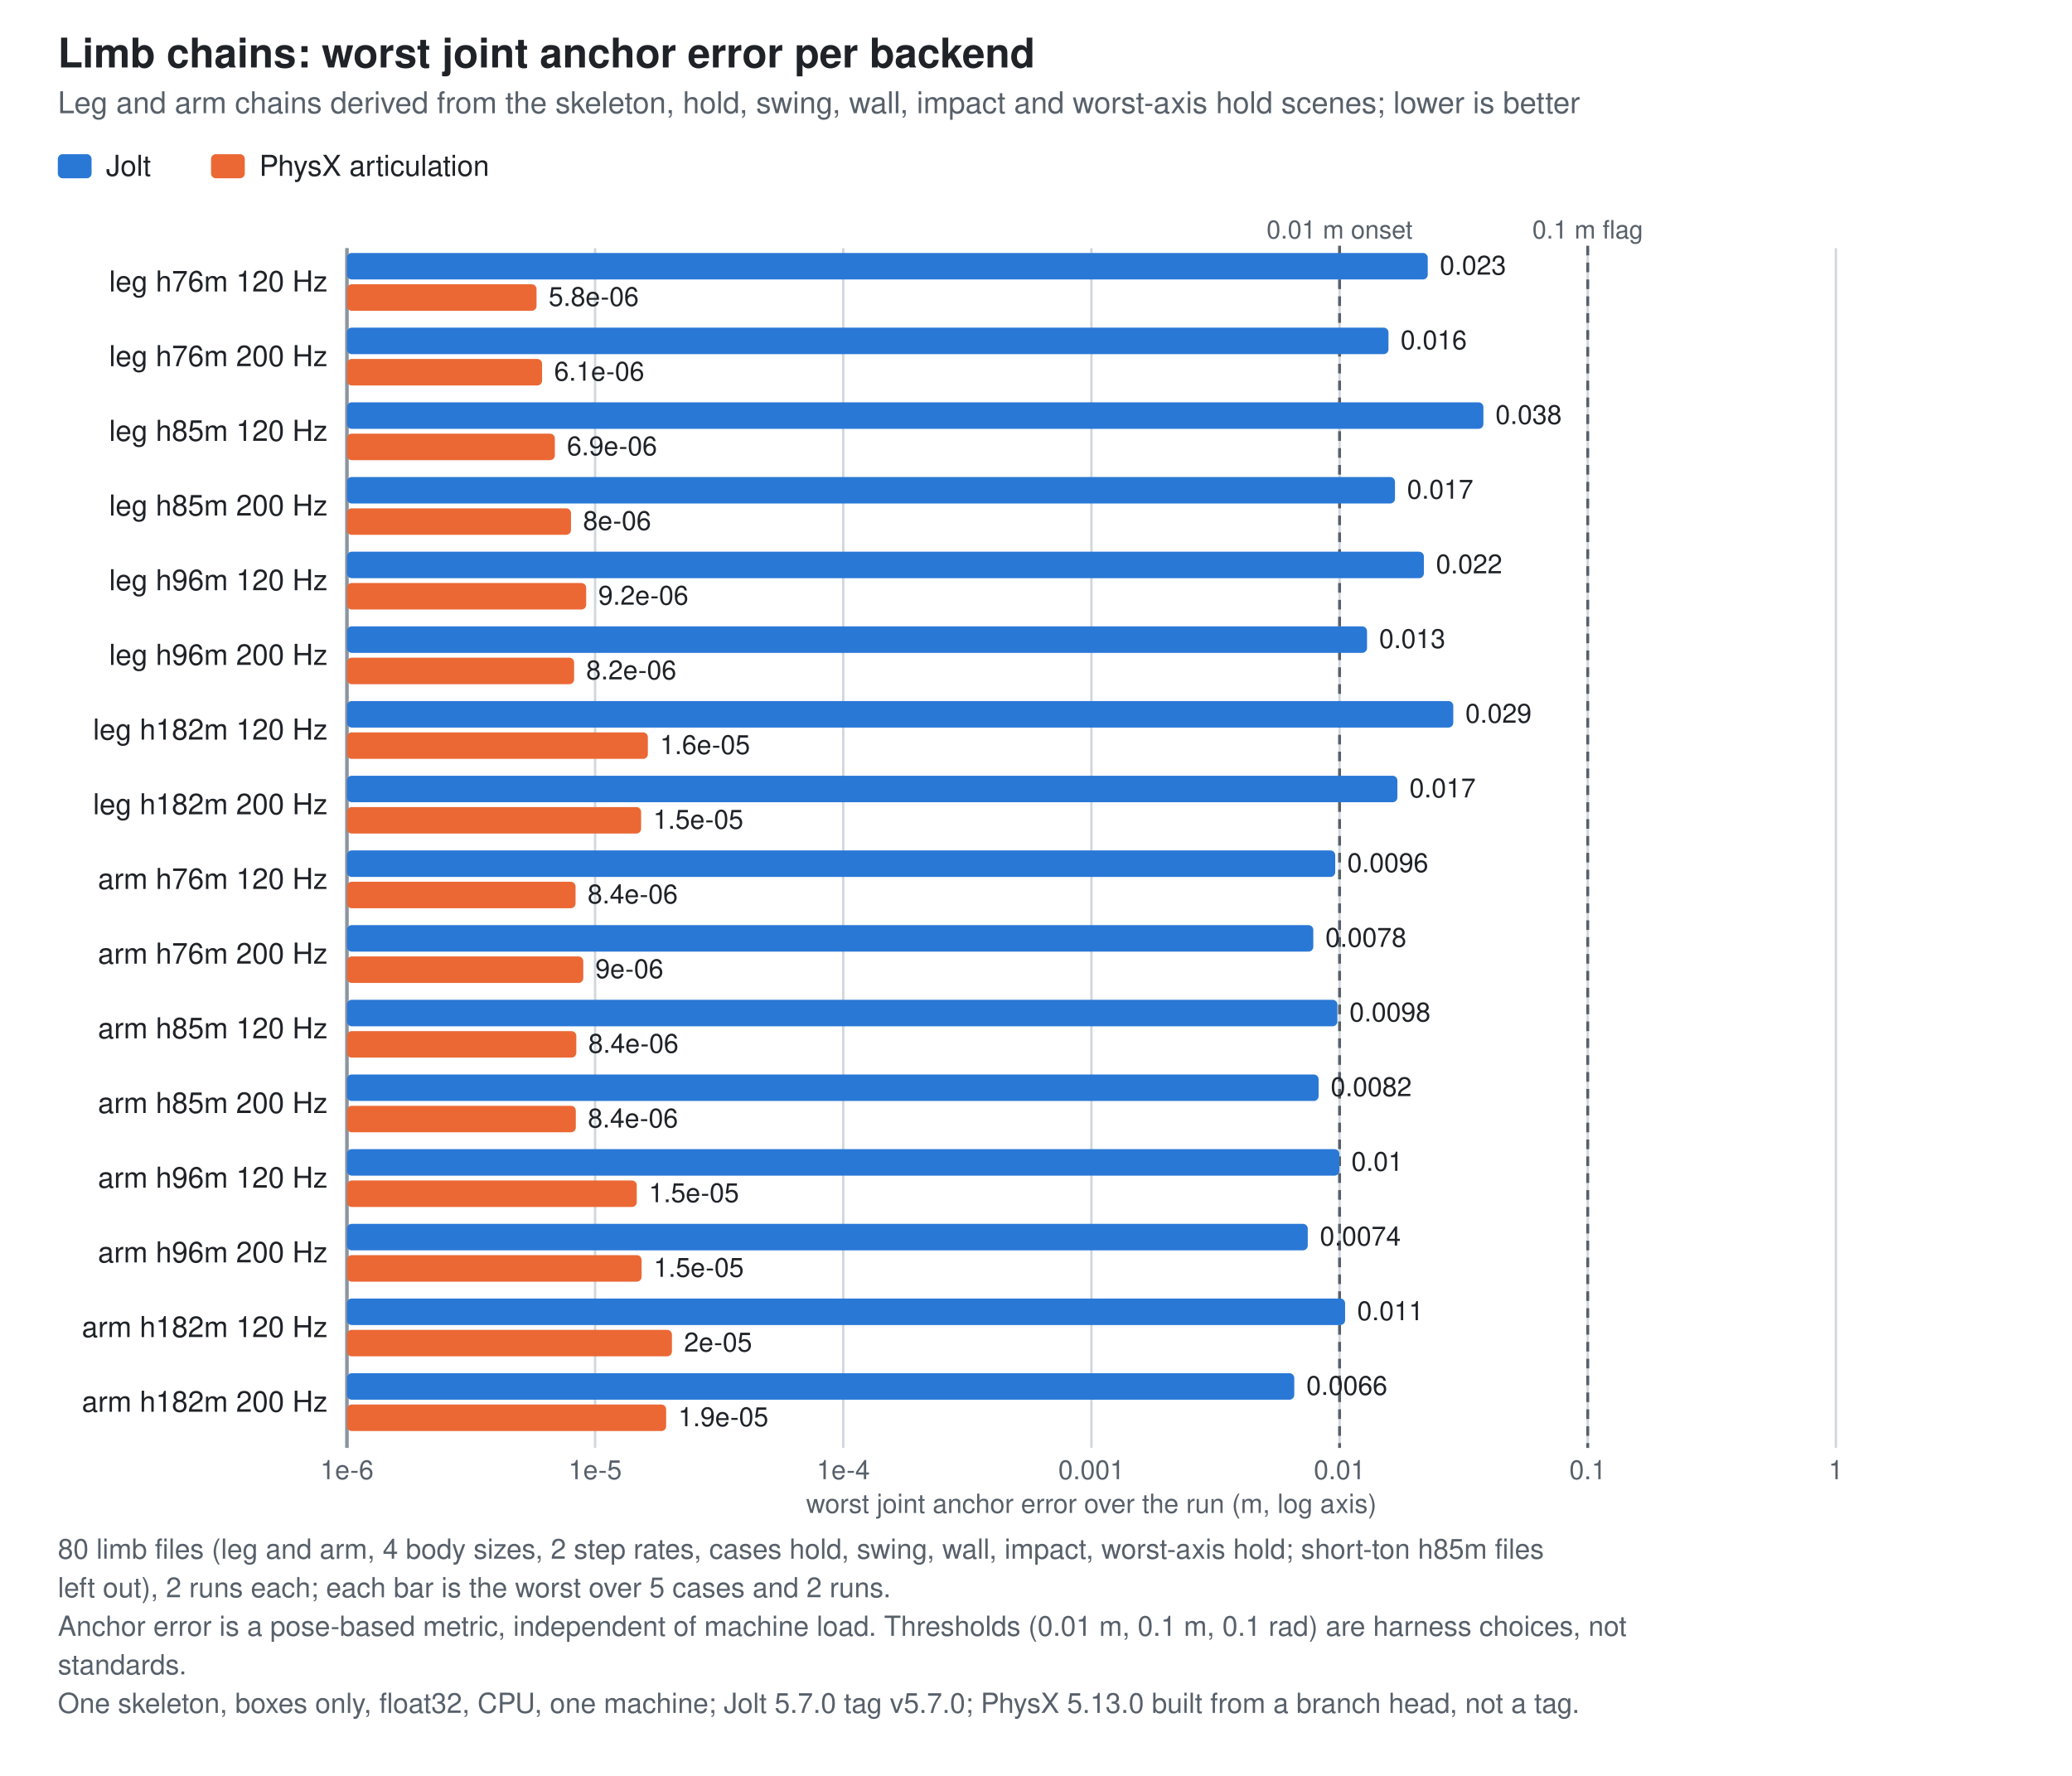
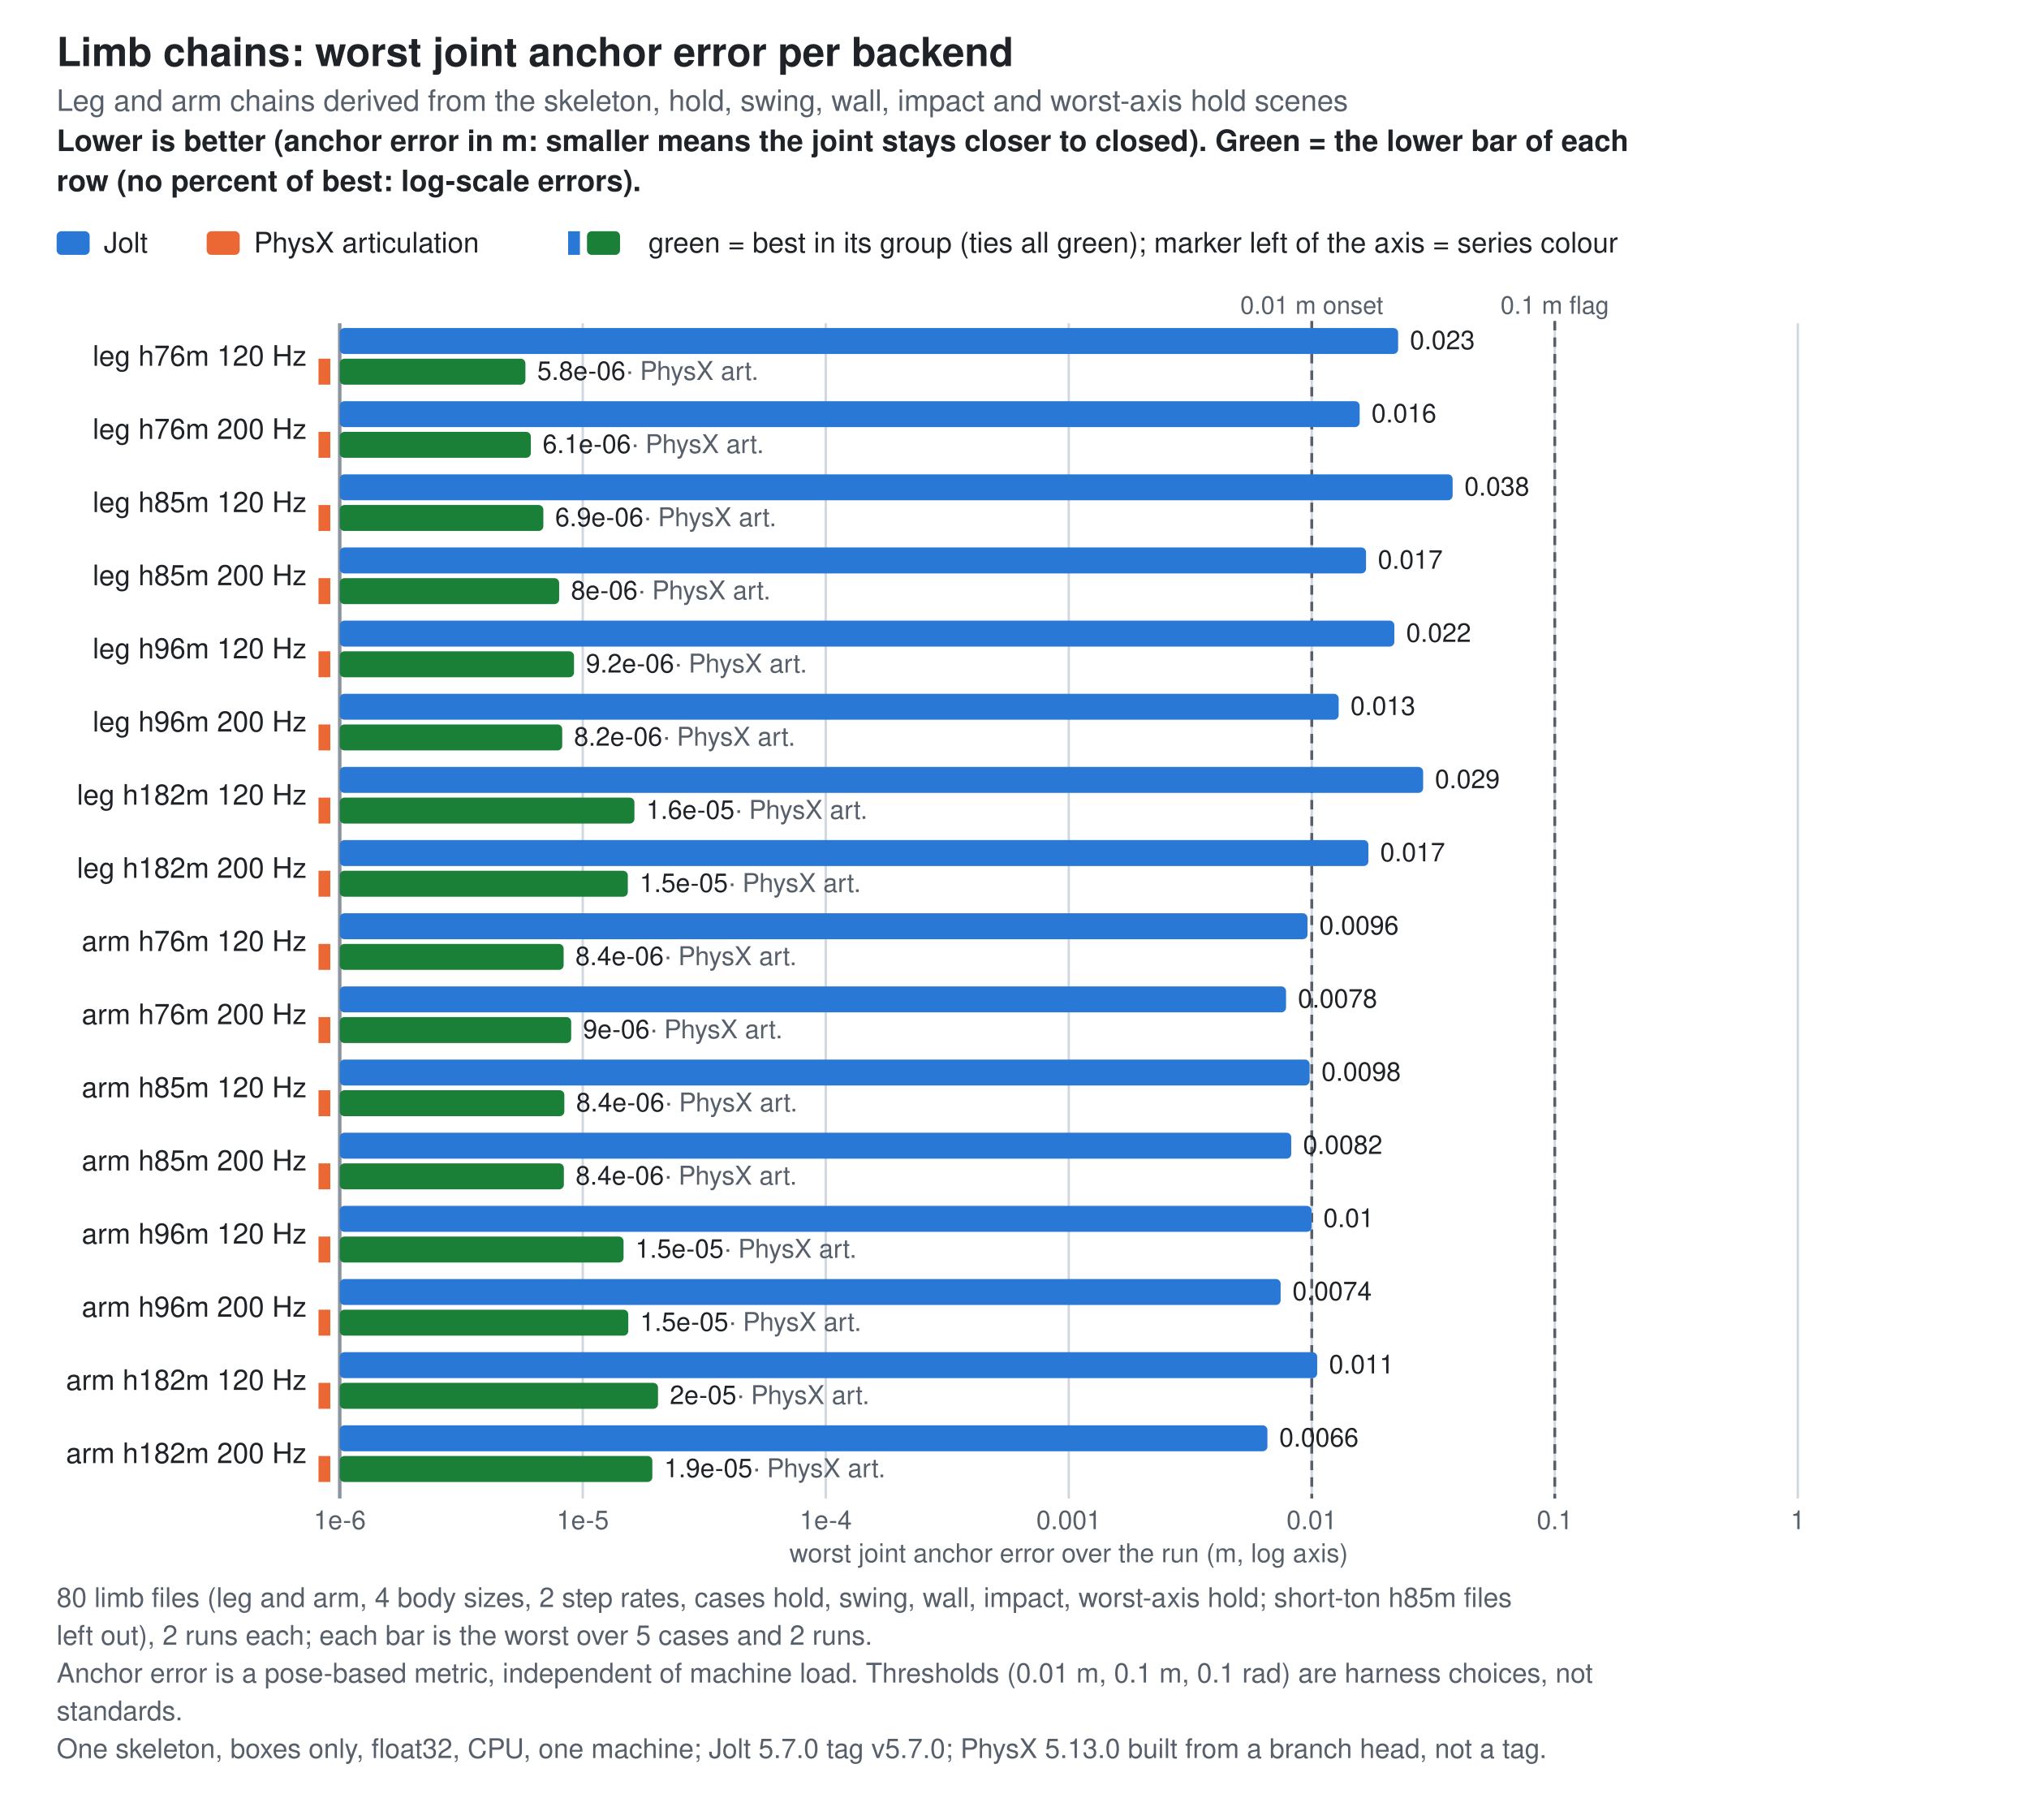
- <svg xmlns="http://www.w3.org/2000/svg" width="860" height="737" viewBox="0 0 860 737" font-family="Segoe UI, Helvetica, Arial, sans-serif" role="img" aria-labelledby="t d">
-   <style>.t{fill:#1f2328}.m{fill:#57606a}.ax{stroke:#8c959f}.g{stroke:#d0d7de}.f{stroke:#57606a;stroke-dasharray:4 3}.ring{fill:none;stroke:#1f2328;stroke-width:2}.s1{fill:#2a78d6}.s2{fill:#eb6834}.s3{fill:#1baf7a}@media (prefers-color-scheme:dark){.t{fill:#e6edf3}.m{fill:#9198a1}.ax{stroke:#6e7681}.g{stroke:#30363d}.f{stroke:#9198a1}.ring{stroke:#e6edf3}.s1{fill:#3987e5}.s2{fill:#d95926}.s3{fill:#199e70}}</style>
+ <svg xmlns="http://www.w3.org/2000/svg" width="860" height="771" viewBox="0 0 860 771" font-family="Segoe UI, Helvetica, Arial, sans-serif" role="img" aria-labelledby="t d">
+   <style>.t{fill:#1f2328}.m{fill:#57606a}.ax{stroke:#8c959f}.g{stroke:#d0d7de}.f{stroke:#57606a;stroke-dasharray:4 3}.ring{fill:none;stroke:#1f2328;stroke-width:2}.s1{fill:#2a78d6}.s2{fill:#eb6834}.s3{fill:#1baf7a}.best{fill:#1a7f37}@media (prefers-color-scheme:dark){.t{fill:#e6edf3}.m{fill:#9198a1}.ax{stroke:#6e7681}.g{stroke:#30363d}.f{stroke:#9198a1}.ring{stroke:#e6edf3}.s1{fill:#3987e5}.s2{fill:#d95926}.s3{fill:#199e70}.best{fill:#3fb950}}</style>
  <defs>
    <pattern id="hs1" width="6" height="6" patternUnits="userSpaceOnUse" patternTransform="rotate(45)">
      <rect width="6" height="6" class="s1" fill-opacity=".35" />
      <rect width="3" height="6" class="s1" />
    </pattern>
  </defs>
  <text x="24" y="28" font-size="17" font-weight="600" class="t">Limb chains: worst joint anchor error per backend</text>
-   <text x="24" y="47" font-size="12.5" class="m">Leg and arm chains derived from the skeleton, hold, swing, wall, impact and worst-axis hold scenes; lower is better</text>
-   <rect x="24" y="64" width="14" height="10" rx="2" class="s1" />
-   <text x="44" y="73" font-size="12" class="t">Jolt</text>
-   <rect x="87.6" y="64" width="14" height="10" rx="2" class="s2" />
-   <text x="107.6" y="73" font-size="12" class="t">PhysX articulation</text>
-   <g transform="translate(0,89)">
+   <text x="24" y="47" font-size="12.5" class="m">Leg and arm chains derived from the skeleton, hold, swing, wall, impact and worst-axis hold scenes</text>
+   <text x="24" y="64" font-size="12.5" font-weight="600" class="t">Lower is better (anchor error in m: smaller means the joint stays closer to closed). Green = the lower bar of each</text>
+   <text x="24" y="81" font-size="12.5" font-weight="600" class="t">row (no percent of best: log-scale errors).</text>
+   <rect x="24" y="98" width="14" height="10" rx="2" class="s1" />
+   <text x="44" y="107" font-size="12" class="t">Jolt</text>
+   <rect x="87.6" y="98" width="14" height="10" rx="2" class="s2" />
+   <text x="107.6" y="107" font-size="12" class="t">PhysX articulation</text>
+   <rect x="240.8" y="98" width="5" height="10" class="s1" />
+   <rect x="248.8" y="98" width="14" height="10" rx="2" class="best" />
+   <text x="274.8" y="107" font-size="12" class="t">green = best in its group (ties all green); marker left of the axis = series colour</text>
+   <g transform="translate(0,123)">
    <line x1="144.0" y1="14" x2="144.0" y2="512" class="g" stroke-width="1" />
    <text x="144.0" y="525" font-size="11" text-anchor="middle" class="m">1e-6</text>
    <line x1="247.0" y1="14" x2="247.0" y2="512" class="g" stroke-width="1" />
    <text x="247.0" y="525" font-size="11" text-anchor="middle" class="m">1e-5</text>
    <line x1="350.0" y1="14" x2="350.0" y2="512" class="g" stroke-width="1" />
    <text x="350.0" y="525" font-size="11" text-anchor="middle" class="m">1e-4</text>
    <line x1="453.0" y1="14" x2="453.0" y2="512" class="g" stroke-width="1" />
    <text x="453.0" y="525" font-size="11" text-anchor="middle" class="m">0.001</text>
    <line x1="556.0" y1="14" x2="556.0" y2="512" class="g" stroke-width="1" />
    <text x="556.0" y="525" font-size="11" text-anchor="middle" class="m">0.01</text>
    <line x1="659.0" y1="14" x2="659.0" y2="512" class="g" stroke-width="1" />
    <text x="659.0" y="525" font-size="11" text-anchor="middle" class="m">0.1</text>
    <line x1="762.0" y1="14" x2="762.0" y2="512" class="g" stroke-width="1" />
    <text x="762.0" y="525" font-size="11" text-anchor="middle" class="m">1</text>
    <line x1="144.0" y1="14" x2="144.0" y2="512" class="ax" stroke-width="1.5" />
    <line x1="556.0" y1="13" x2="556.0" y2="512" class="f" stroke-width="1.2" />
    <text x="556.0" y="10" font-size="10.5" text-anchor="middle" class="m">0.01 m onset</text>
    <line x1="659.0" y1="13" x2="659.0" y2="512" class="f" stroke-width="1.2" />
    <text x="659.0" y="10" font-size="10.5" text-anchor="middle" class="m">0.1 m flag</text>
-     <text x="136" y="32.0" font-size="12" text-anchor="end" class="t">leg h76m 120 Hz</text>
+     <text x="130" y="32.0" font-size="12" text-anchor="end" class="t">leg h76m 120 Hz</text>
    <rect x="144.0" y="16.0" width="448.6" height="11" rx="2" class="s1" />
-     <text x="597.6" y="25.0" font-size="11" class="t">0.023</text>
-     <rect x="144.0" y="29.0" width="78.7" height="11" rx="2" class="s2" />
-     <text x="227.7" y="38.0" font-size="11" class="t">5.8e-06</text>
-     <text x="136" y="63.0" font-size="12" text-anchor="end" class="t">leg h76m 200 Hz</text>
+     <text x="597.6" y="25.0" font-size="11" class="t">0.023<tspan class="m" />
+     </text>
+     <rect x="135.0" y="29.0" width="5" height="11" class="s2" />
+     <rect x="144.0" y="29.0" width="78.7" height="11" rx="2" class="best" />
+     <text x="227.7" y="38.0" font-size="11" class="t">5.8e-06<tspan class="m"> · PhysX art.</tspan>
+     </text>
+     <text x="130" y="63.0" font-size="12" text-anchor="end" class="t">leg h76m 200 Hz</text>
    <rect x="144.0" y="47.0" width="432.3" height="11" rx="2" class="s1" />
-     <text x="581.3" y="56.0" font-size="11" class="t">0.016</text>
-     <rect x="144.0" y="60.0" width="81.0" height="11" rx="2" class="s2" />
-     <text x="230.0" y="69.0" font-size="11" class="t">6.1e-06</text>
-     <text x="136" y="94.0" font-size="12" text-anchor="end" class="t">leg h85m 120 Hz</text>
+     <text x="581.3" y="56.0" font-size="11" class="t">0.016<tspan class="m" />
+     </text>
+     <rect x="135.0" y="60.0" width="5" height="11" class="s2" />
+     <rect x="144.0" y="60.0" width="81.0" height="11" rx="2" class="best" />
+     <text x="230.0" y="69.0" font-size="11" class="t">6.1e-06<tspan class="m"> · PhysX art.</tspan>
+     </text>
+     <text x="130" y="94.0" font-size="12" text-anchor="end" class="t">leg h85m 120 Hz</text>
    <rect x="144.0" y="78.0" width="471.7" height="11" rx="2" class="s1" />
-     <text x="620.7" y="87.0" font-size="11" class="t">0.038</text>
-     <rect x="144.0" y="91.0" width="86.3" height="11" rx="2" class="s2" />
-     <text x="235.3" y="100.0" font-size="11" class="t">6.9e-06</text>
-     <text x="136" y="125.0" font-size="12" text-anchor="end" class="t">leg h85m 200 Hz</text>
+     <text x="620.7" y="87.0" font-size="11" class="t">0.038<tspan class="m" />
+     </text>
+     <rect x="135.0" y="91.0" width="5" height="11" class="s2" />
+     <rect x="144.0" y="91.0" width="86.3" height="11" rx="2" class="best" />
+     <text x="235.3" y="100.0" font-size="11" class="t">6.9e-06<tspan class="m"> · PhysX art.</tspan>
+     </text>
+     <text x="130" y="125.0" font-size="12" text-anchor="end" class="t">leg h85m 200 Hz</text>
    <rect x="144.0" y="109.0" width="435.0" height="11" rx="2" class="s1" />
-     <text x="584.0" y="118.0" font-size="11" class="t">0.017</text>
-     <rect x="144.0" y="122.0" width="93.0" height="11" rx="2" class="s2" />
-     <text x="242.0" y="131.0" font-size="11" class="t">8e-06</text>
-     <text x="136" y="156.0" font-size="12" text-anchor="end" class="t">leg h96m 120 Hz</text>
+     <text x="584.0" y="118.0" font-size="11" class="t">0.017<tspan class="m" />
+     </text>
+     <rect x="135.0" y="122.0" width="5" height="11" class="s2" />
+     <rect x="144.0" y="122.0" width="93.0" height="11" rx="2" class="best" />
+     <text x="242.0" y="131.0" font-size="11" class="t">8e-06<tspan class="m"> · PhysX art.</tspan>
+     </text>
+     <text x="130" y="156.0" font-size="12" text-anchor="end" class="t">leg h96m 120 Hz</text>
    <rect x="144.0" y="140.0" width="447.0" height="11" rx="2" class="s1" />
-     <text x="596.0" y="149.0" font-size="11" class="t">0.022</text>
-     <rect x="144.0" y="153.0" width="99.3" height="11" rx="2" class="s2" />
-     <text x="248.3" y="162.0" font-size="11" class="t">9.2e-06</text>
-     <text x="136" y="187.0" font-size="12" text-anchor="end" class="t">leg h96m 200 Hz</text>
+     <text x="596.0" y="149.0" font-size="11" class="t">0.022<tspan class="m" />
+     </text>
+     <rect x="135.0" y="153.0" width="5" height="11" class="s2" />
+     <rect x="144.0" y="153.0" width="99.3" height="11" rx="2" class="best" />
+     <text x="248.3" y="162.0" font-size="11" class="t">9.2e-06<tspan class="m"> · PhysX art.</tspan>
+     </text>
+     <text x="130" y="187.0" font-size="12" text-anchor="end" class="t">leg h96m 200 Hz</text>
    <rect x="144.0" y="171.0" width="423.4" height="11" rx="2" class="s1" />
-     <text x="572.4" y="180.0" font-size="11" class="t">0.013</text>
-     <rect x="144.0" y="184.0" width="94.3" height="11" rx="2" class="s2" />
-     <text x="243.3" y="193.0" font-size="11" class="t">8.2e-06</text>
-     <text x="136" y="218.0" font-size="12" text-anchor="end" class="t">leg h182m 120 Hz</text>
+     <text x="572.4" y="180.0" font-size="11" class="t">0.013<tspan class="m" />
+     </text>
+     <rect x="135.0" y="184.0" width="5" height="11" class="s2" />
+     <rect x="144.0" y="184.0" width="94.3" height="11" rx="2" class="best" />
+     <text x="243.3" y="193.0" font-size="11" class="t">8.2e-06<tspan class="m"> · PhysX art.</tspan>
+     </text>
+     <text x="130" y="218.0" font-size="12" text-anchor="end" class="t">leg h182m 120 Hz</text>
    <rect x="144.0" y="202.0" width="459.2" height="11" rx="2" class="s1" />
-     <text x="608.2" y="211.0" font-size="11" class="t">0.029</text>
-     <rect x="144.0" y="215.0" width="124.9" height="11" rx="2" class="s2" />
-     <text x="273.9" y="224.0" font-size="11" class="t">1.6e-05</text>
-     <text x="136" y="249.0" font-size="12" text-anchor="end" class="t">leg h182m 200 Hz</text>
+     <text x="608.2" y="211.0" font-size="11" class="t">0.029<tspan class="m" />
+     </text>
+     <rect x="135.0" y="215.0" width="5" height="11" class="s2" />
+     <rect x="144.0" y="215.0" width="124.9" height="11" rx="2" class="best" />
+     <text x="273.9" y="224.0" font-size="11" class="t">1.6e-05<tspan class="m"> · PhysX art.</tspan>
+     </text>
+     <text x="130" y="249.0" font-size="12" text-anchor="end" class="t">leg h182m 200 Hz</text>
    <rect x="144.0" y="233.0" width="436.0" height="11" rx="2" class="s1" />
-     <text x="585.0" y="242.0" font-size="11" class="t">0.017</text>
-     <rect x="144.0" y="246.0" width="122.1" height="11" rx="2" class="s2" />
-     <text x="271.1" y="255.0" font-size="11" class="t">1.5e-05</text>
-     <text x="136" y="280.0" font-size="12" text-anchor="end" class="t">arm h76m 120 Hz</text>
+     <text x="585.0" y="242.0" font-size="11" class="t">0.017<tspan class="m" />
+     </text>
+     <rect x="135.0" y="246.0" width="5" height="11" class="s2" />
+     <rect x="144.0" y="246.0" width="122.1" height="11" rx="2" class="best" />
+     <text x="271.1" y="255.0" font-size="11" class="t">1.5e-05<tspan class="m"> · PhysX art.</tspan>
+     </text>
+     <text x="130" y="280.0" font-size="12" text-anchor="end" class="t">arm h76m 120 Hz</text>
    <rect x="144.0" y="264.0" width="410.2" height="11" rx="2" class="s1" />
-     <text x="559.2" y="273.0" font-size="11" class="t">0.0096</text>
-     <rect x="144.0" y="277.0" width="94.9" height="11" rx="2" class="s2" />
-     <text x="243.9" y="286.0" font-size="11" class="t">8.4e-06</text>
-     <text x="136" y="311.0" font-size="12" text-anchor="end" class="t">arm h76m 200 Hz</text>
+     <text x="559.2" y="273.0" font-size="11" class="t">0.0096<tspan class="m" />
+     </text>
+     <rect x="135.0" y="277.0" width="5" height="11" class="s2" />
+     <rect x="144.0" y="277.0" width="94.9" height="11" rx="2" class="best" />
+     <text x="243.9" y="286.0" font-size="11" class="t">8.4e-06<tspan class="m"> · PhysX art.</tspan>
+     </text>
+     <text x="130" y="311.0" font-size="12" text-anchor="end" class="t">arm h76m 200 Hz</text>
    <rect x="144.0" y="295.0" width="401.1" height="11" rx="2" class="s1" />
-     <text x="550.1" y="304.0" font-size="11" class="t">0.0078</text>
-     <rect x="144.0" y="308.0" width="98.1" height="11" rx="2" class="s2" />
-     <text x="247.1" y="317.0" font-size="11" class="t">9e-06</text>
-     <text x="136" y="342.0" font-size="12" text-anchor="end" class="t">arm h85m 120 Hz</text>
+     <text x="550.1" y="304.0" font-size="11" class="t">0.0078<tspan class="m" />
+     </text>
+     <rect x="135.0" y="308.0" width="5" height="11" class="s2" />
+     <rect x="144.0" y="308.0" width="98.1" height="11" rx="2" class="best" />
+     <text x="247.1" y="317.0" font-size="11" class="t">9e-06<tspan class="m"> · PhysX art.</tspan>
+     </text>
+     <text x="130" y="342.0" font-size="12" text-anchor="end" class="t">arm h85m 120 Hz</text>
    <rect x="144.0" y="326.0" width="411.1" height="11" rx="2" class="s1" />
-     <text x="560.1" y="335.0" font-size="11" class="t">0.0098</text>
-     <rect x="144.0" y="339.0" width="95.2" height="11" rx="2" class="s2" />
-     <text x="244.2" y="348.0" font-size="11" class="t">8.4e-06</text>
-     <text x="136" y="373.0" font-size="12" text-anchor="end" class="t">arm h85m 200 Hz</text>
+     <text x="560.1" y="335.0" font-size="11" class="t">0.0098<tspan class="m" />
+     </text>
+     <rect x="135.0" y="339.0" width="5" height="11" class="s2" />
+     <rect x="144.0" y="339.0" width="95.2" height="11" rx="2" class="best" />
+     <text x="244.2" y="348.0" font-size="11" class="t">8.4e-06<tspan class="m"> · PhysX art.</tspan>
+     </text>
+     <text x="130" y="373.0" font-size="12" text-anchor="end" class="t">arm h85m 200 Hz</text>
    <rect x="144.0" y="357.0" width="403.3" height="11" rx="2" class="s1" />
-     <text x="552.3" y="366.0" font-size="11" class="t">0.0082</text>
-     <rect x="144.0" y="370.0" width="95.0" height="11" rx="2" class="s2" />
-     <text x="244.0" y="379.0" font-size="11" class="t">8.4e-06</text>
-     <text x="136" y="404.0" font-size="12" text-anchor="end" class="t">arm h96m 120 Hz</text>
+     <text x="552.3" y="366.0" font-size="11" class="t">0.0082<tspan class="m" />
+     </text>
+     <rect x="135.0" y="370.0" width="5" height="11" class="s2" />
+     <rect x="144.0" y="370.0" width="95.0" height="11" rx="2" class="best" />
+     <text x="244.0" y="379.0" font-size="11" class="t">8.4e-06<tspan class="m"> · PhysX art.</tspan>
+     </text>
+     <text x="130" y="404.0" font-size="12" text-anchor="end" class="t">arm h96m 120 Hz</text>
    <rect x="144.0" y="388.0" width="411.9" height="11" rx="2" class="s1" />
-     <text x="560.9" y="397.0" font-size="11" class="t">0.01</text>
-     <rect x="144.0" y="401.0" width="120.3" height="11" rx="2" class="s2" />
-     <text x="269.3" y="410.0" font-size="11" class="t">1.5e-05</text>
-     <text x="136" y="435.0" font-size="12" text-anchor="end" class="t">arm h96m 200 Hz</text>
+     <text x="560.9" y="397.0" font-size="11" class="t">0.01<tspan class="m" />
+     </text>
+     <rect x="135.0" y="401.0" width="5" height="11" class="s2" />
+     <rect x="144.0" y="401.0" width="120.3" height="11" rx="2" class="best" />
+     <text x="269.3" y="410.0" font-size="11" class="t">1.5e-05<tspan class="m"> · PhysX art.</tspan>
+     </text>
+     <text x="130" y="435.0" font-size="12" text-anchor="end" class="t">arm h96m 200 Hz</text>
    <rect x="144.0" y="419.0" width="398.8" height="11" rx="2" class="s1" />
-     <text x="547.8" y="428.0" font-size="11" class="t">0.0074</text>
-     <rect x="144.0" y="432.0" width="122.3" height="11" rx="2" class="s2" />
-     <text x="271.3" y="441.0" font-size="11" class="t">1.5e-05</text>
-     <text x="136" y="466.0" font-size="12" text-anchor="end" class="t">arm h182m 120 Hz</text>
+     <text x="547.8" y="428.0" font-size="11" class="t">0.0074<tspan class="m" />
+     </text>
+     <rect x="135.0" y="432.0" width="5" height="11" class="s2" />
+     <rect x="144.0" y="432.0" width="122.3" height="11" rx="2" class="best" />
+     <text x="271.3" y="441.0" font-size="11" class="t">1.5e-05<tspan class="m"> · PhysX art.</tspan>
+     </text>
+     <text x="130" y="466.0" font-size="12" text-anchor="end" class="t">arm h182m 120 Hz</text>
    <rect x="144.0" y="450.0" width="414.3" height="11" rx="2" class="s1" />
-     <text x="563.3" y="459.0" font-size="11" class="t">0.011</text>
-     <rect x="144.0" y="463.0" width="134.9" height="11" rx="2" class="s2" />
-     <text x="283.9" y="472.0" font-size="11" class="t">2e-05</text>
-     <text x="136" y="497.0" font-size="12" text-anchor="end" class="t">arm h182m 200 Hz</text>
+     <text x="563.3" y="459.0" font-size="11" class="t">0.011<tspan class="m" />
+     </text>
+     <rect x="135.0" y="463.0" width="5" height="11" class="s2" />
+     <rect x="144.0" y="463.0" width="134.9" height="11" rx="2" class="best" />
+     <text x="283.9" y="472.0" font-size="11" class="t">2e-05<tspan class="m"> · PhysX art.</tspan>
+     </text>
+     <text x="130" y="497.0" font-size="12" text-anchor="end" class="t">arm h182m 200 Hz</text>
    <rect x="144.0" y="481.0" width="393.2" height="11" rx="2" class="s1" />
-     <text x="542.2" y="490.0" font-size="11" class="t">0.0066</text>
-     <rect x="144.0" y="494.0" width="132.5" height="11" rx="2" class="s2" />
-     <text x="281.5" y="503.0" font-size="11" class="t">1.9e-05</text>
+     <text x="542.2" y="490.0" font-size="11" class="t">0.0066<tspan class="m" />
+     </text>
+     <rect x="135.0" y="494.0" width="5" height="11" class="s2" />
+     <rect x="144.0" y="494.0" width="132.5" height="11" rx="2" class="best" />
+     <text x="281.5" y="503.0" font-size="11" class="t">1.9e-05<tspan class="m"> · PhysX art.</tspan>
+     </text>
    <text x="453.0" y="539" font-size="11" text-anchor="middle" class="m">worst joint anchor error over the run (m, log axis)</text>
  </g>
-   <text x="24" y="647" font-size="11.5" class="m">80 limb files (leg and arm, 4 body sizes, 2 step rates, cases hold, swing, wall, impact, worst-axis hold; short-ton h85m files</text>
-   <text x="24" y="663" font-size="11.5" class="m">left out), 2 runs each; each bar is the worst over 5 cases and 2 runs.</text>
-   <text x="24" y="679" font-size="11.5" class="m">Anchor error is a pose-based metric, independent of machine load. Thresholds (0.01 m, 0.1 m, 0.1 rad) are harness choices, not</text>
-   <text x="24" y="695" font-size="11.5" class="m">standards.</text>
-   <text x="24" y="711" font-size="11.5" class="m">One skeleton, boxes only, float32, CPU, one machine; Jolt 5.7.0 tag v5.7.0; PhysX 5.13.0 built from a branch head, not a tag.</text>
+   <text x="24" y="681" font-size="11.5" class="m">80 limb files (leg and arm, 4 body sizes, 2 step rates, cases hold, swing, wall, impact, worst-axis hold; short-ton h85m files</text>
+   <text x="24" y="697" font-size="11.5" class="m">left out), 2 runs each; each bar is the worst over 5 cases and 2 runs.</text>
+   <text x="24" y="713" font-size="11.5" class="m">Anchor error is a pose-based metric, independent of machine load. Thresholds (0.01 m, 0.1 m, 0.1 rad) are harness choices, not</text>
+   <text x="24" y="729" font-size="11.5" class="m">standards.</text>
+   <text x="24" y="745" font-size="11.5" class="m">One skeleton, boxes only, float32, CPU, one machine; Jolt 5.7.0 tag v5.7.0; PhysX 5.13.0 built from a branch head, not a tag.</text>
</svg>
